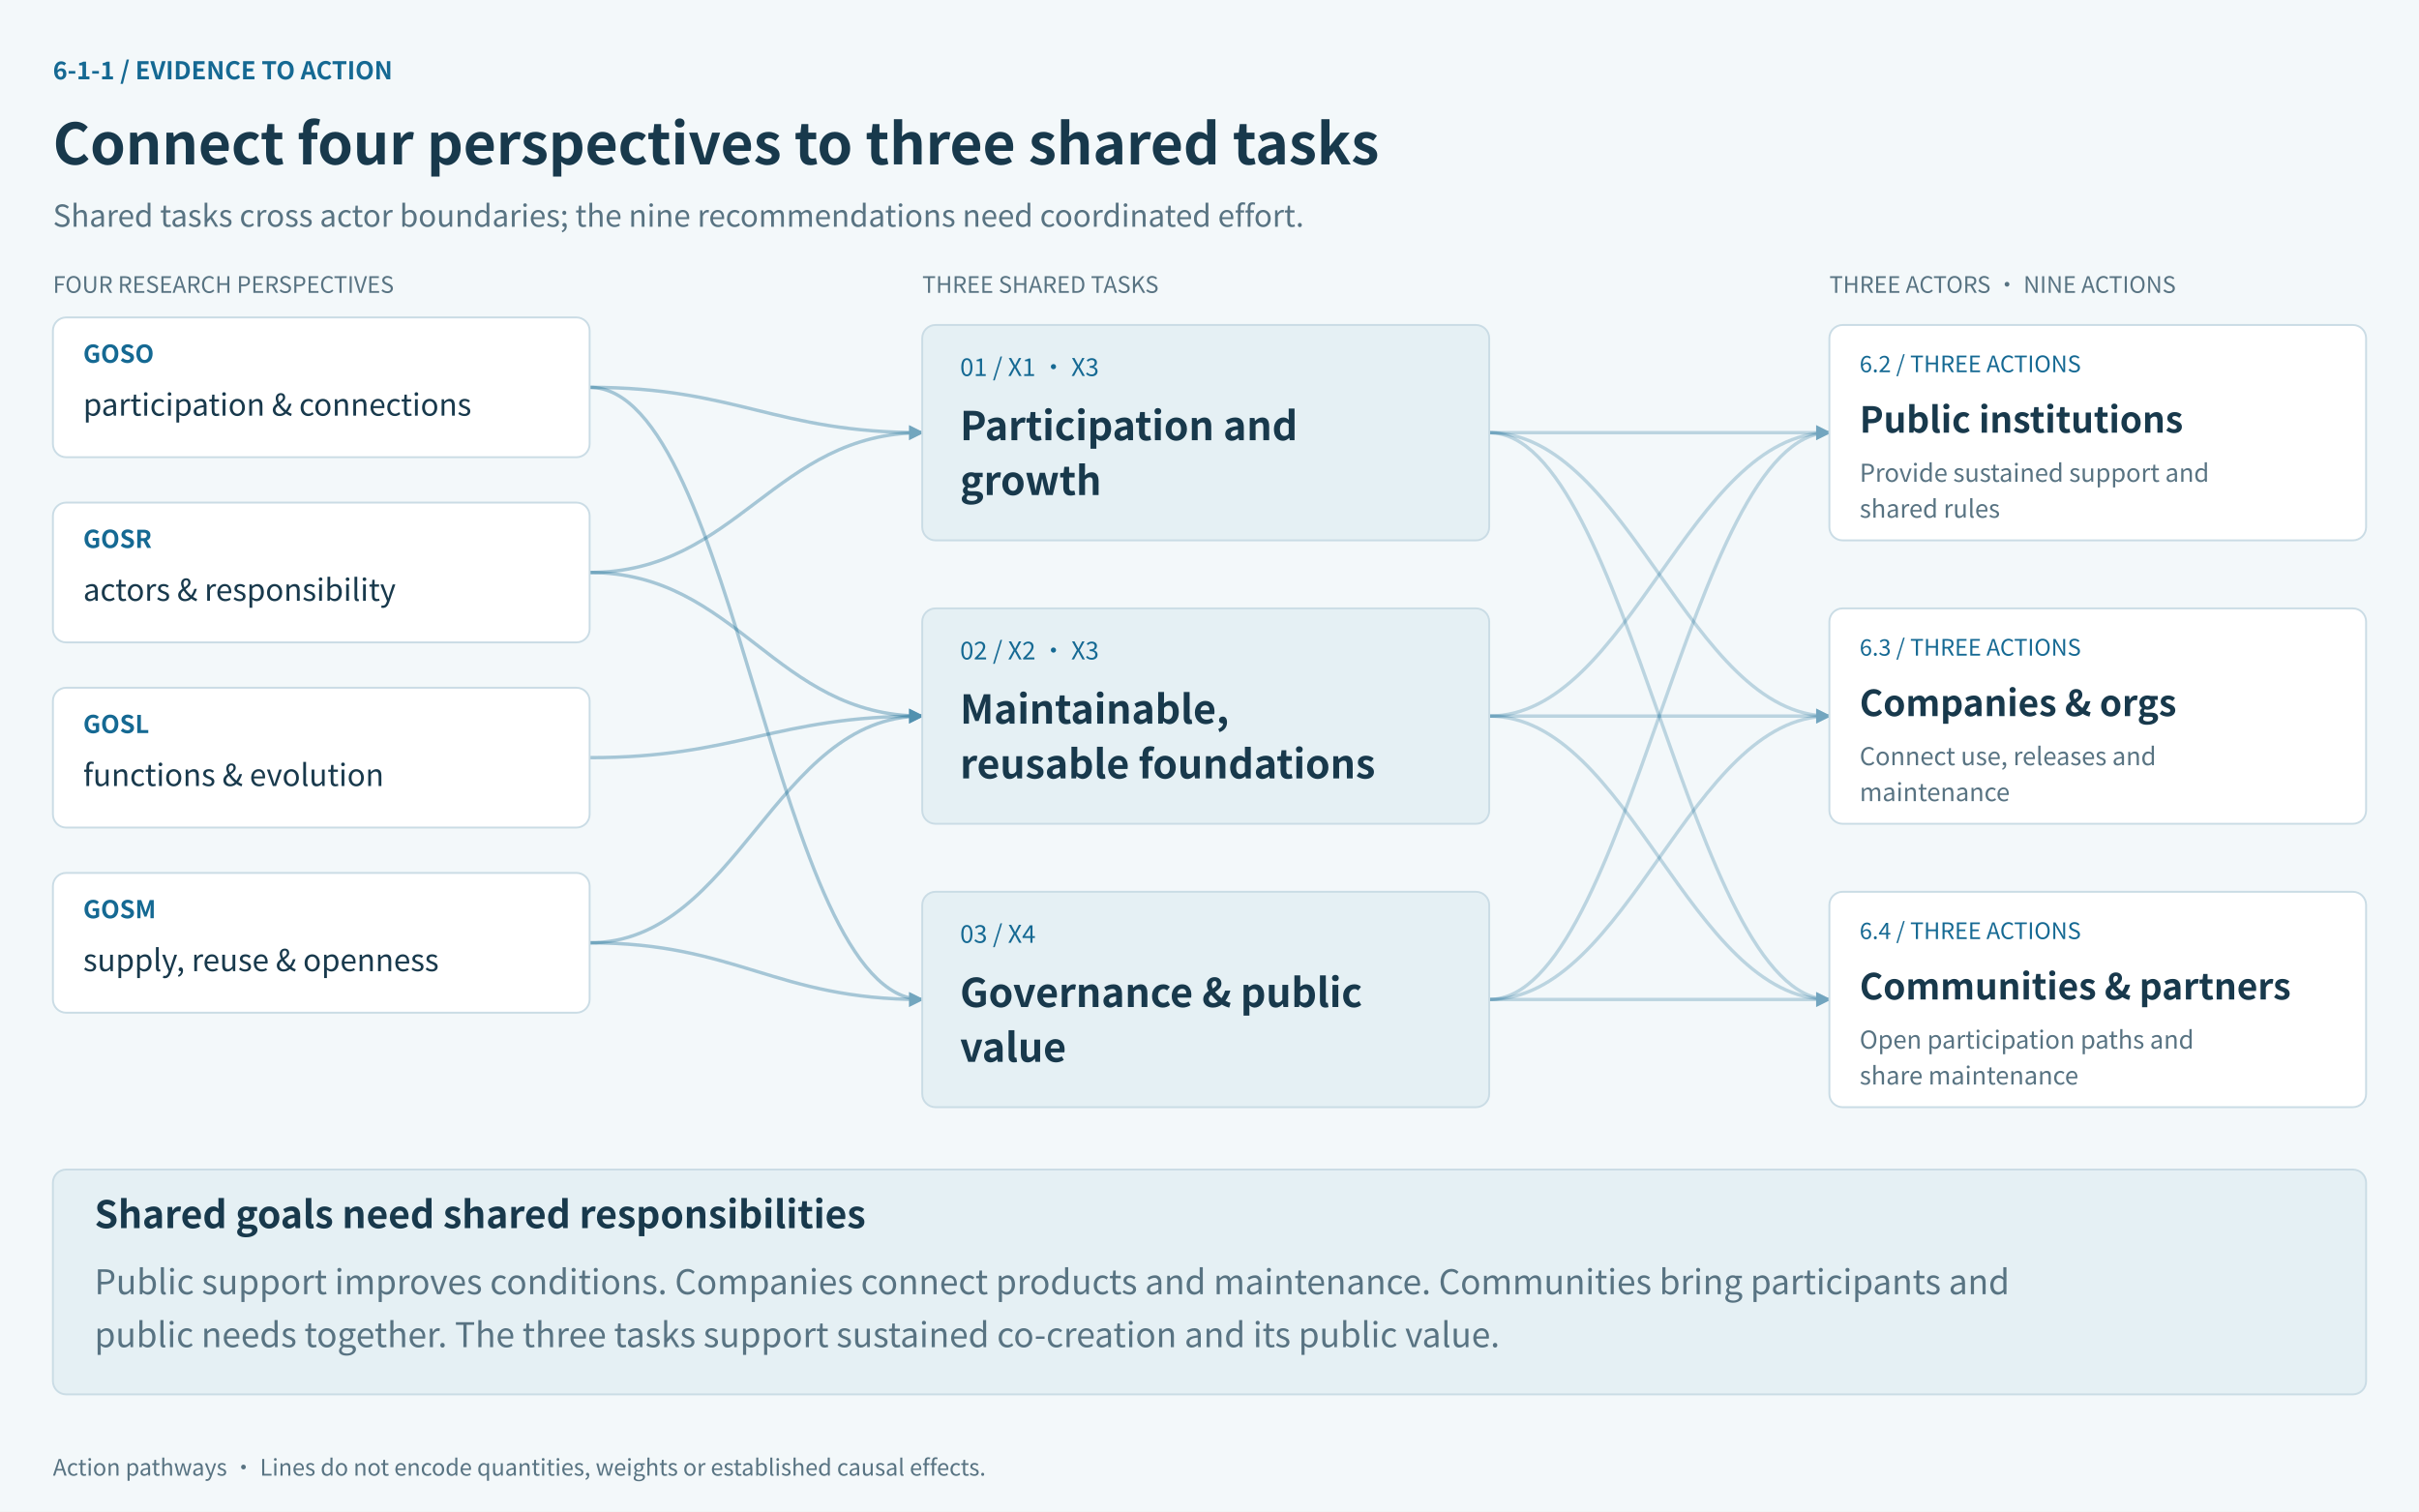
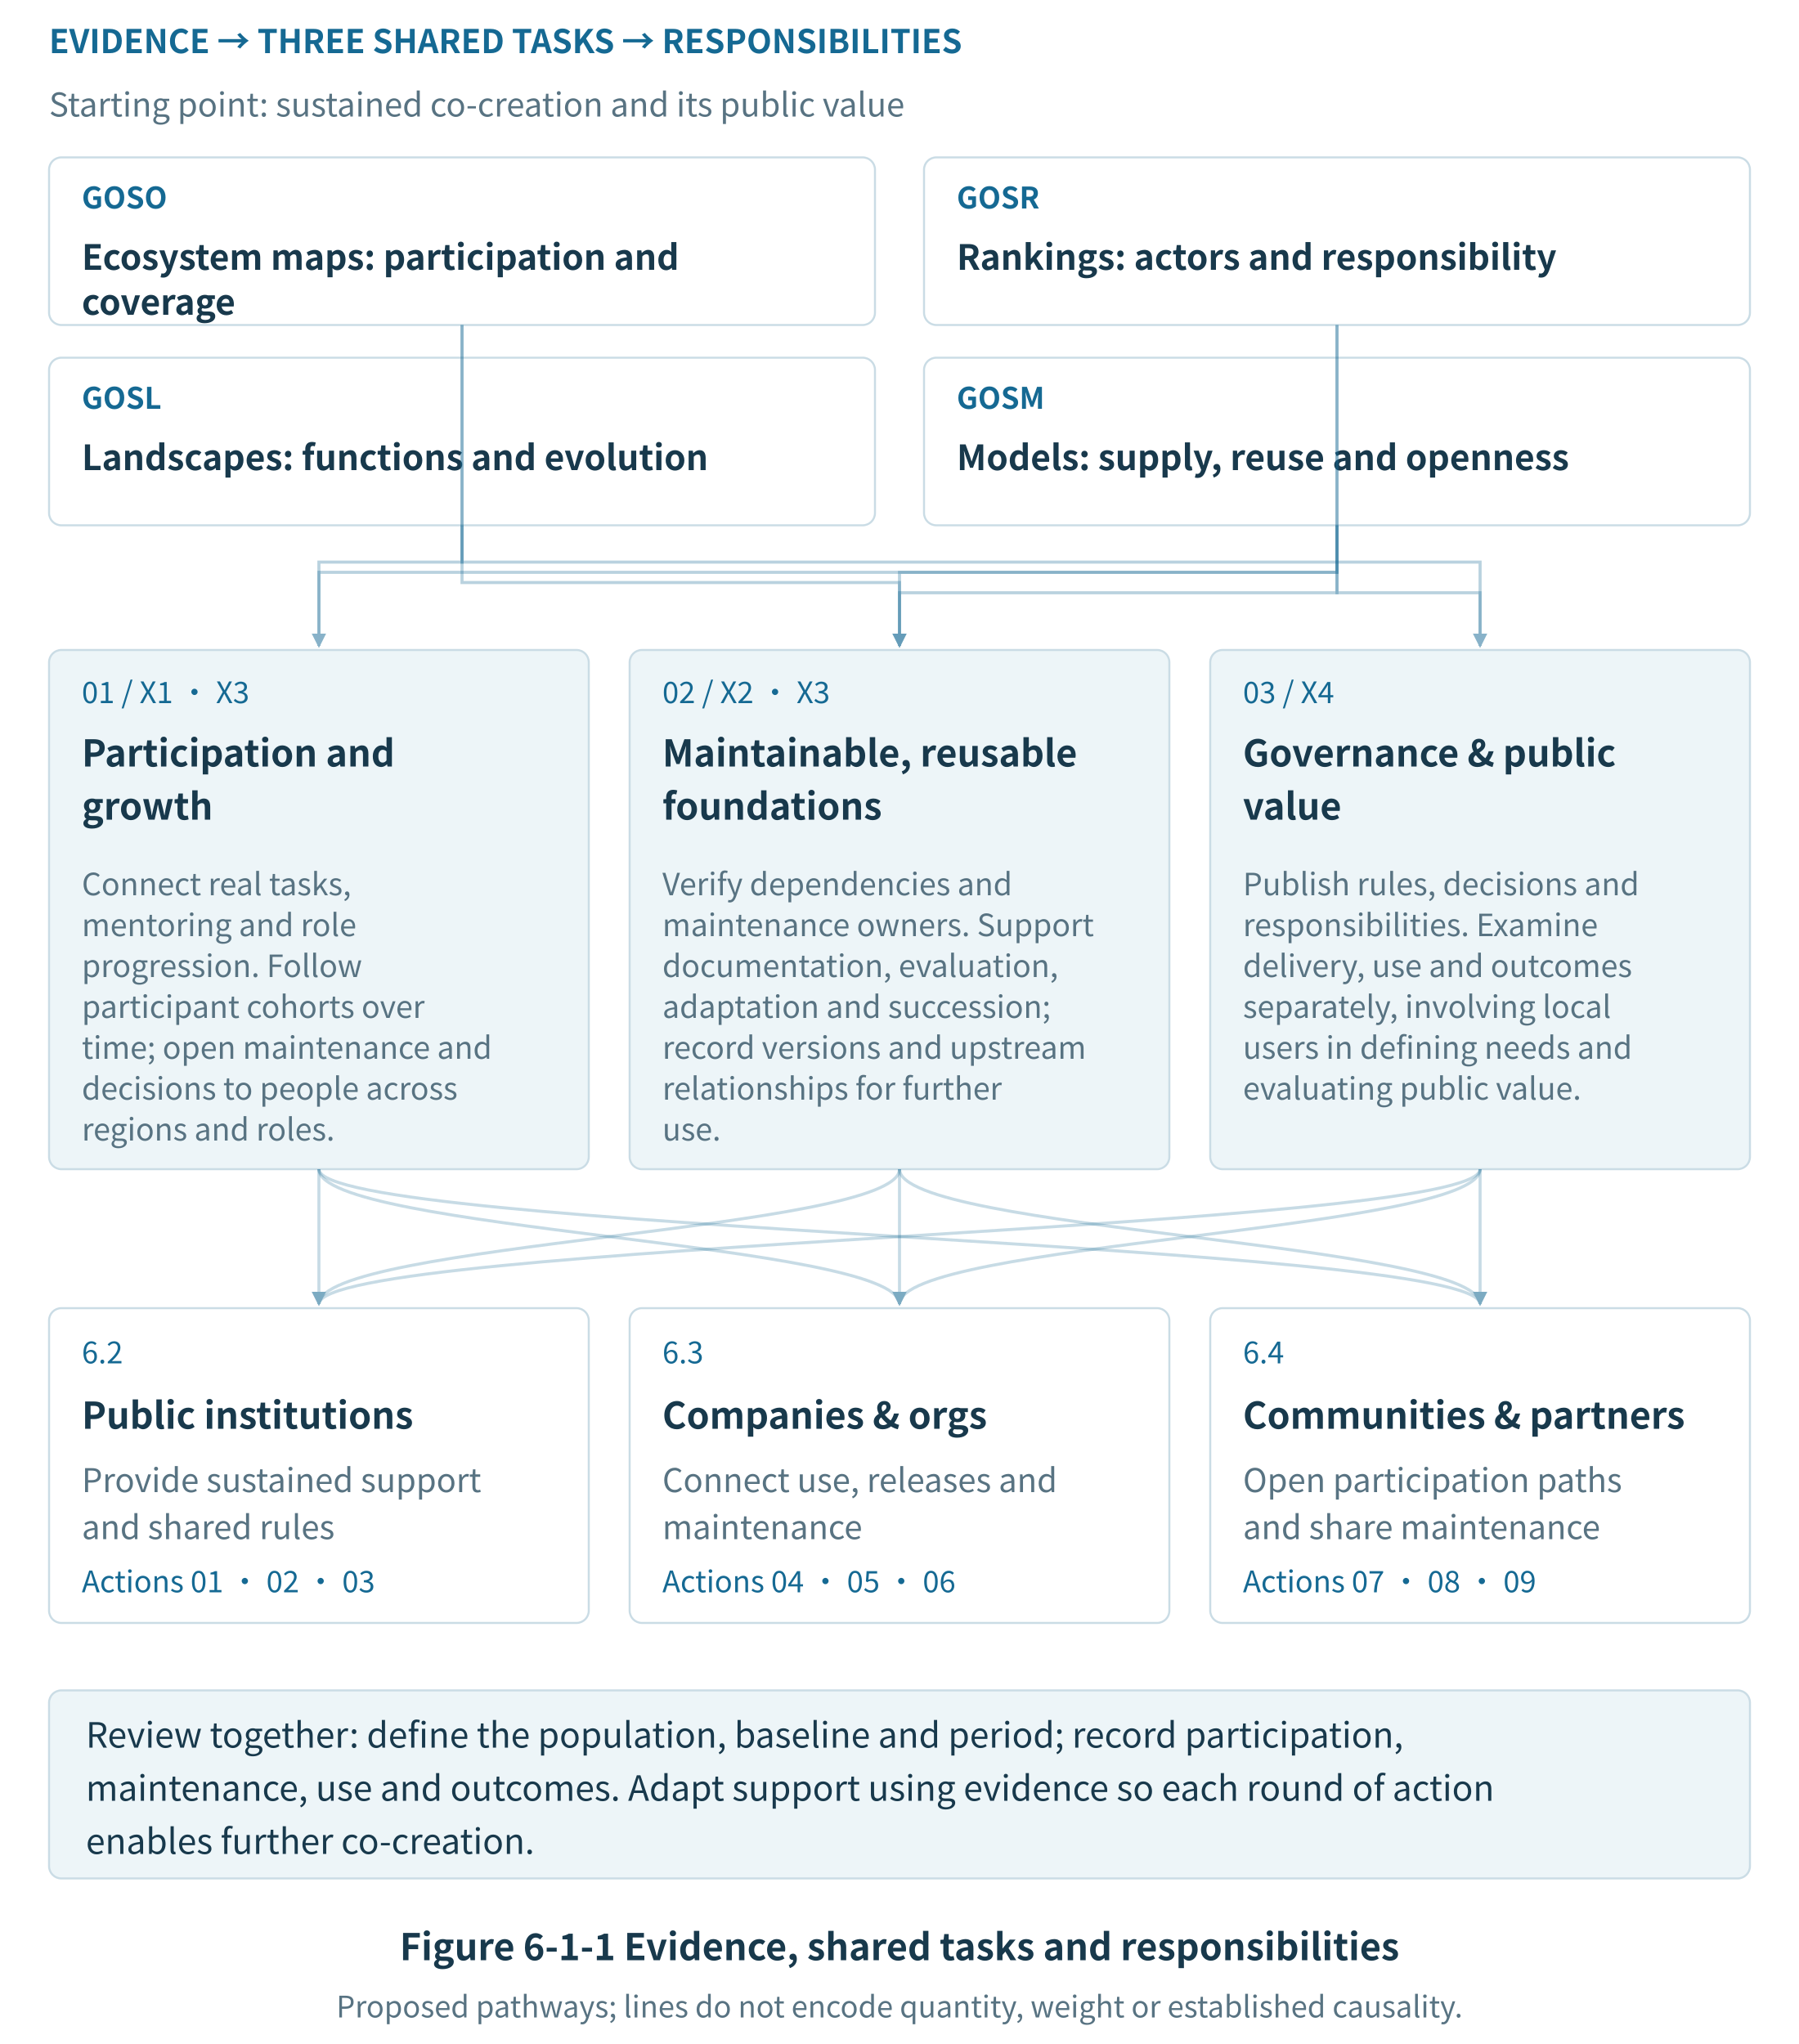
- <svg xmlns="http://www.w3.org/2000/svg" width="1280" height="800" viewBox="0 0 1280 800" role="img">
-   <rect width="1280" height="800" fill="#f3f8fa" />
+ <svg xmlns="http://www.w3.org/2000/svg" width="880" height="1000" viewBox="0 0 880 1000" role="img">
  <defs>
-     <marker id="arrow" markerWidth="8" markerHeight="8" refX="7" refY="4" orient="auto" markerUnits="userSpaceOnUse">
-       <path d="M0 0L8 4L0 8" fill="#156993" />
+     <marker id="arrow" markerWidth="7" markerHeight="7" refX="6" refY="3.5" orient="auto" markerUnits="userSpaceOnUse">
+       <path d="M0 0L7 3.5L0 7" fill="#156993" />
    </marker>
  </defs>
+   <rect width="880" height="1000" fill="#ffffff" />
  <g font-family="Noto Sans CJK SC,Arial,sans-serif" fill="#18394c">
-     <text x="28" y="42" font-size="13" font-weight="600" fill="#156993">6-1-1 / EVIDENCE TO ACTION</text>
-     <text x="28" y="87" font-size="30" font-weight="600" fill="#18394c">Connect four perspectives to three shared tasks</text>
-     <text x="28" y="120" font-size="16" font-weight="400" fill="#587382">Shared tasks cross actor boundaries; the nine recommendations need coordinated effort.</text>
-     <path d="M312 205C390 205 410 229 488 229" stroke="#156993" stroke-width="1.8" fill="none" opacity="0.35" marker-end="url(#arrow)" />
-     <path d="M312 205C390 205 410 529 488 529" stroke="#156993" stroke-width="1.8" fill="none" opacity="0.35" marker-end="url(#arrow)" />
-     <path d="M312 303C390 303 410 229 488 229" stroke="#156993" stroke-width="1.8" fill="none" opacity="0.35" marker-end="url(#arrow)" />
-     <path d="M312 303C390 303 410 379 488 379" stroke="#156993" stroke-width="1.8" fill="none" opacity="0.35" marker-end="url(#arrow)" />
-     <path d="M312 401C390 401 410 379 488 379" stroke="#156993" stroke-width="1.8" fill="none" opacity="0.35" marker-end="url(#arrow)" />
-     <path d="M312 499C390 499 410 379 488 379" stroke="#156993" stroke-width="1.8" fill="none" opacity="0.35" marker-end="url(#arrow)" />
-     <path d="M312 499C390 499 410 529 488 529" stroke="#156993" stroke-width="1.8" fill="none" opacity="0.35" marker-end="url(#arrow)" />
-     <path d="M788 229C862 229 894 229 968 229" stroke="#156993" stroke-width="1.8" fill="none" opacity="0.25" marker-end="url(#arrow)" />
-     <path d="M788 229C862 229 894 379 968 379" stroke="#156993" stroke-width="1.8" fill="none" opacity="0.25" marker-end="url(#arrow)" />
-     <path d="M788 229C862 229 894 529 968 529" stroke="#156993" stroke-width="1.8" fill="none" opacity="0.25" marker-end="url(#arrow)" />
-     <path d="M788 379C862 379 894 229 968 229" stroke="#156993" stroke-width="1.8" fill="none" opacity="0.25" marker-end="url(#arrow)" />
-     <path d="M788 379C862 379 894 379 968 379" stroke="#156993" stroke-width="1.8" fill="none" opacity="0.25" marker-end="url(#arrow)" />
-     <path d="M788 379C862 379 894 529 968 529" stroke="#156993" stroke-width="1.8" fill="none" opacity="0.25" marker-end="url(#arrow)" />
-     <path d="M788 529C862 529 894 229 968 229" stroke="#156993" stroke-width="1.8" fill="none" opacity="0.25" marker-end="url(#arrow)" />
-     <path d="M788 529C862 529 894 379 968 379" stroke="#156993" stroke-width="1.8" fill="none" opacity="0.25" marker-end="url(#arrow)" />
-     <path d="M788 529C862 529 894 529 968 529" stroke="#156993" stroke-width="1.8" fill="none" opacity="0.25" marker-end="url(#arrow)" />
-     <text x="28" y="155" font-size="12" font-weight="400" fill="#587382">FOUR RESEARCH PERSPECTIVES</text>
-     <text x="488" y="155" font-size="12" font-weight="400" fill="#587382">THREE SHARED TASKS</text>
-     <text x="968" y="155" font-size="12" font-weight="400" fill="#587382">THREE ACTORS · NINE ACTIONS</text>
-     <rect x="28" y="168" width="284" height="74" rx="7" fill="#fff" stroke="#cadce5" />
-     <text x="44" y="192" font-size="13" font-weight="600" fill="#156993">GOSO</text>
-     <text x="44" y="220" font-size="16" font-weight="400" fill="#18394c">participation &amp; connections</text>
-     <rect x="28" y="266" width="284" height="74" rx="7" fill="#fff" stroke="#cadce5" />
-     <text x="44" y="290" font-size="13" font-weight="600" fill="#156993">GOSR</text>
-     <text x="44" y="318" font-size="16" font-weight="400" fill="#18394c">actors &amp; responsibility</text>
-     <rect x="28" y="364" width="284" height="74" rx="7" fill="#fff" stroke="#cadce5" />
-     <text x="44" y="388" font-size="13" font-weight="600" fill="#156993">GOSL</text>
-     <text x="44" y="416" font-size="16" font-weight="400" fill="#18394c">functions &amp; evolution</text>
-     <rect x="28" y="462" width="284" height="74" rx="7" fill="#fff" stroke="#cadce5" />
-     <text x="44" y="486" font-size="13" font-weight="600" fill="#156993">GOSM</text>
-     <text x="44" y="514" font-size="16" font-weight="400" fill="#18394c">supply, reuse &amp; openness</text>
-     <rect x="488" y="172" width="300" height="114" rx="7" fill="#e5f0f4" stroke="#cadce5" />
-     <text x="508" y="199" font-size="13" font-weight="400" fill="#156993">01 / X1 · X3</text>
-     <text x="508" y="233" font-size="21" font-weight="600" fill="#18394c">Participation and</text>
-     <text x="508" y="262" font-size="21" font-weight="600" fill="#18394c">growth</text>
-     <rect x="488" y="322" width="300" height="114" rx="7" fill="#e5f0f4" stroke="#cadce5" />
-     <text x="508" y="349" font-size="13" font-weight="400" fill="#156993">02 / X2 · X3</text>
-     <text x="508" y="383" font-size="21" font-weight="600" fill="#18394c">Maintainable,</text>
-     <text x="508" y="412" font-size="21" font-weight="600" fill="#18394c">reusable foundations</text>
-     <rect x="488" y="472" width="300" height="114" rx="7" fill="#e5f0f4" stroke="#cadce5" />
-     <text x="508" y="499" font-size="13" font-weight="400" fill="#156993">03 / X4</text>
-     <text x="508" y="533" font-size="21" font-weight="600" fill="#18394c">Governance &amp; public</text>
-     <text x="508" y="562" font-size="21" font-weight="600" fill="#18394c">value</text>
-     <rect x="968" y="172" width="284" height="114" rx="7" fill="#fff" stroke="#cadce5" />
-     <text x="984" y="197" font-size="12" font-weight="400" fill="#156993">6.2 / THREE ACTIONS</text>
-     <text x="984" y="229" font-size="19" font-weight="600" fill="#18394c">Public institutions</text>
-     <text x="984" y="255" font-size="13" font-weight="400" fill="#587382">Provide sustained support and</text>
-     <text x="984" y="274" font-size="13" font-weight="400" fill="#587382">shared rules</text>
-     <rect x="968" y="322" width="284" height="114" rx="7" fill="#fff" stroke="#cadce5" />
-     <text x="984" y="347" font-size="12" font-weight="400" fill="#156993">6.3 / THREE ACTIONS</text>
-     <text x="984" y="379" font-size="19" font-weight="600" fill="#18394c">Companies &amp; orgs</text>
-     <text x="984" y="405" font-size="13" font-weight="400" fill="#587382">Connect use, releases and</text>
-     <text x="984" y="424" font-size="13" font-weight="400" fill="#587382">maintenance</text>
-     <rect x="968" y="472" width="284" height="114" rx="7" fill="#fff" stroke="#cadce5" />
-     <text x="984" y="497" font-size="12" font-weight="400" fill="#156993">6.4 / THREE ACTIONS</text>
-     <text x="984" y="529" font-size="19" font-weight="600" fill="#18394c">Communities &amp; partners</text>
-     <text x="984" y="555" font-size="13" font-weight="400" fill="#587382">Open participation paths and</text>
-     <text x="984" y="574" font-size="13" font-weight="400" fill="#587382">share maintenance</text>
-     <rect x="28" y="619" width="1224" height="119" rx="7" fill="#e5f0f4" stroke="#cadce5" />
-     <text x="50" y="650" font-size="20" font-weight="600" fill="#18394c">Shared goals need shared responsibilities</text>
-     <text x="50" y="685" font-size="18" font-weight="400" fill="#587382">Public support improves conditions. Companies connect products and maintenance. Communities bring participants and</text>
-     <text x="50" y="713" font-size="18" font-weight="400" fill="#587382">public needs together. The three tasks support sustained co-creation and its public value.</text>
-     <text x="28" y="781" font-size="12" font-weight="400" fill="#587382">Action pathways · Lines do not encode quantities, weights or established causal effects.</text>
+     <text x="24" y="26" text-anchor="start" font-size="16" font-weight="600" fill="#156993">EVIDENCE → THREE SHARED TASKS → RESPONSIBILITIES</text>
+     <text x="24" y="57" text-anchor="start" font-size="16" font-weight="400" fill="#587382">Starting point: sustained co-creation and its public value</text>
+     <rect x="24" y="77" width="404" height="82" rx="6" fill="#ffffff" stroke="#cadce5" />
+     <text x="40" y="102" text-anchor="start" font-size="14.5" font-weight="600" fill="#156993">GOSO</text>
+     <text x="40" y="132" text-anchor="start" font-size="17" font-weight="600" fill="#18394c">Ecosystem maps: participation and</text>
+     <text x="40" y="154" text-anchor="start" font-size="17" font-weight="600" fill="#18394c">coverage</text>
+     <rect x="452" y="77" width="404" height="82" rx="6" fill="#ffffff" stroke="#cadce5" />
+     <text x="468" y="102" text-anchor="start" font-size="14.5" font-weight="600" fill="#156993">GOSR</text>
+     <text x="468" y="132" text-anchor="start" font-size="17" font-weight="600" fill="#18394c">Rankings: actors and responsibility</text>
+     <rect x="24" y="175" width="404" height="82" rx="6" fill="#ffffff" stroke="#cadce5" />
+     <text x="40" y="200" text-anchor="start" font-size="14.5" font-weight="600" fill="#156993">GOSL</text>
+     <text x="40" y="230" text-anchor="start" font-size="17" font-weight="600" fill="#18394c">Landscapes: functions and evolution</text>
+     <rect x="452" y="175" width="404" height="82" rx="6" fill="#ffffff" stroke="#cadce5" />
+     <text x="468" y="200" text-anchor="start" font-size="14.5" font-weight="600" fill="#156993">GOSM</text>
+     <text x="468" y="230" text-anchor="start" font-size="17" font-weight="600" fill="#18394c">Models: supply, reuse and openness</text>
+     <path d="M226 159V275H156V316" stroke="#156993" stroke-width="1.5" fill="none" opacity="0.3" marker-end="url(#arrow)" />
+     <path d="M226 159V275H724V316" stroke="#156993" stroke-width="1.5" fill="none" opacity="0.3" marker-end="url(#arrow)" />
+     <path d="M654 159V280H156V316" stroke="#156993" stroke-width="1.5" fill="none" opacity="0.3" marker-end="url(#arrow)" />
+     <path d="M654 159V280H440V316" stroke="#156993" stroke-width="1.5" fill="none" opacity="0.3" marker-end="url(#arrow)" />
+     <path d="M226 257V285H440V316" stroke="#156993" stroke-width="1.5" fill="none" opacity="0.3" marker-end="url(#arrow)" />
+     <path d="M654 257V290H440V316" stroke="#156993" stroke-width="1.5" fill="none" opacity="0.3" marker-end="url(#arrow)" />
+     <path d="M654 257V290H724V316" stroke="#156993" stroke-width="1.5" fill="none" opacity="0.3" marker-end="url(#arrow)" />
+     <rect x="24" y="318" width="264" height="254" rx="6" fill="#edf5f8" stroke="#cadce5" />
+     <text x="40" y="344" text-anchor="start" font-size="14.5" font-weight="400" fill="#156993">01 / X1 · X3</text>
+     <text x="40" y="375" text-anchor="start" font-size="18" font-weight="600" fill="#18394c">Participation and</text>
+     <text x="40" y="401" text-anchor="start" font-size="18" font-weight="600" fill="#18394c">growth</text>
+     <text x="40" y="438" text-anchor="start" font-size="15" font-weight="400" fill="#587382">Connect real tasks,</text>
+     <text x="40" y="458" text-anchor="start" font-size="15" font-weight="400" fill="#587382">mentoring and role</text>
+     <text x="40" y="478" text-anchor="start" font-size="15" font-weight="400" fill="#587382">progression. Follow</text>
+     <text x="40" y="498" text-anchor="start" font-size="15" font-weight="400" fill="#587382">participant cohorts over</text>
+     <text x="40" y="518" text-anchor="start" font-size="15" font-weight="400" fill="#587382">time; open maintenance and</text>
+     <text x="40" y="538" text-anchor="start" font-size="15" font-weight="400" fill="#587382">decisions to people across</text>
+     <text x="40" y="558" text-anchor="start" font-size="15" font-weight="400" fill="#587382">regions and roles.</text>
+     <rect x="308" y="318" width="264" height="254" rx="6" fill="#edf5f8" stroke="#cadce5" />
+     <text x="324" y="344" text-anchor="start" font-size="14.5" font-weight="400" fill="#156993">02 / X2 · X3</text>
+     <text x="324" y="375" text-anchor="start" font-size="18" font-weight="600" fill="#18394c">Maintainable, reusable</text>
+     <text x="324" y="401" text-anchor="start" font-size="18" font-weight="600" fill="#18394c">foundations</text>
+     <text x="324" y="438" text-anchor="start" font-size="15" font-weight="400" fill="#587382">Verify dependencies and</text>
+     <text x="324" y="458" text-anchor="start" font-size="15" font-weight="400" fill="#587382">maintenance owners. Support</text>
+     <text x="324" y="478" text-anchor="start" font-size="15" font-weight="400" fill="#587382">documentation, evaluation,</text>
+     <text x="324" y="498" text-anchor="start" font-size="15" font-weight="400" fill="#587382">adaptation and succession;</text>
+     <text x="324" y="518" text-anchor="start" font-size="15" font-weight="400" fill="#587382">record versions and upstream</text>
+     <text x="324" y="538" text-anchor="start" font-size="15" font-weight="400" fill="#587382">relationships for further</text>
+     <text x="324" y="558" text-anchor="start" font-size="15" font-weight="400" fill="#587382">use.</text>
+     <rect x="592" y="318" width="264" height="254" rx="6" fill="#edf5f8" stroke="#cadce5" />
+     <text x="608" y="344" text-anchor="start" font-size="14.5" font-weight="400" fill="#156993">03 / X4</text>
+     <text x="608" y="375" text-anchor="start" font-size="18" font-weight="600" fill="#18394c">Governance &amp; public</text>
+     <text x="608" y="401" text-anchor="start" font-size="18" font-weight="600" fill="#18394c">value</text>
+     <text x="608" y="438" text-anchor="start" font-size="15" font-weight="400" fill="#587382">Publish rules, decisions and</text>
+     <text x="608" y="458" text-anchor="start" font-size="15" font-weight="400" fill="#587382">responsibilities. Examine</text>
+     <text x="608" y="478" text-anchor="start" font-size="15" font-weight="400" fill="#587382">delivery, use and outcomes</text>
+     <text x="608" y="498" text-anchor="start" font-size="15" font-weight="400" fill="#587382">separately, involving local</text>
+     <text x="608" y="518" text-anchor="start" font-size="15" font-weight="400" fill="#587382">users in defining needs and</text>
+     <text x="608" y="538" text-anchor="start" font-size="15" font-weight="400" fill="#587382">evaluating public value.</text>
+     <path d="M156 572C156 602 156 608 156 638" stroke="#156993" stroke-width="1.5" fill="none" opacity="0.24" marker-end="url(#arrow)" />
+     <path d="M156 572C156 602 440 608 440 638" stroke="#156993" stroke-width="1.5" fill="none" opacity="0.24" marker-end="url(#arrow)" />
+     <path d="M156 572C156 602 724 608 724 638" stroke="#156993" stroke-width="1.5" fill="none" opacity="0.24" marker-end="url(#arrow)" />
+     <path d="M440 572C440 602 156 608 156 638" stroke="#156993" stroke-width="1.5" fill="none" opacity="0.24" marker-end="url(#arrow)" />
+     <path d="M440 572C440 602 440 608 440 638" stroke="#156993" stroke-width="1.5" fill="none" opacity="0.24" marker-end="url(#arrow)" />
+     <path d="M440 572C440 602 724 608 724 638" stroke="#156993" stroke-width="1.5" fill="none" opacity="0.24" marker-end="url(#arrow)" />
+     <path d="M724 572C724 602 156 608 156 638" stroke="#156993" stroke-width="1.5" fill="none" opacity="0.24" marker-end="url(#arrow)" />
+     <path d="M724 572C724 602 440 608 440 638" stroke="#156993" stroke-width="1.5" fill="none" opacity="0.24" marker-end="url(#arrow)" />
+     <path d="M724 572C724 602 724 608 724 638" stroke="#156993" stroke-width="1.5" fill="none" opacity="0.24" marker-end="url(#arrow)" />
+     <rect x="24" y="640" width="264" height="154" rx="6" fill="#ffffff" stroke="#cadce5" />
+     <text x="40" y="667" text-anchor="start" font-size="14.5" font-weight="400" fill="#156993">6.2</text>
+     <text x="40" y="699" text-anchor="start" font-size="18" font-weight="600" fill="#18394c">Public institutions</text>
+     <text x="40" y="730" text-anchor="start" font-size="16" font-weight="400" fill="#587382">Provide sustained support</text>
+     <text x="40" y="753" text-anchor="start" font-size="16" font-weight="400" fill="#587382">and shared rules</text>
+     <text x="40" y="779" text-anchor="start" font-size="14.5" font-weight="400" fill="#156993">Actions 01 · 02 · 03</text>
+     <rect x="308" y="640" width="264" height="154" rx="6" fill="#ffffff" stroke="#cadce5" />
+     <text x="324" y="667" text-anchor="start" font-size="14.5" font-weight="400" fill="#156993">6.3</text>
+     <text x="324" y="699" text-anchor="start" font-size="18" font-weight="600" fill="#18394c">Companies &amp; orgs</text>
+     <text x="324" y="730" text-anchor="start" font-size="16" font-weight="400" fill="#587382">Connect use, releases and</text>
+     <text x="324" y="753" text-anchor="start" font-size="16" font-weight="400" fill="#587382">maintenance</text>
+     <text x="324" y="779" text-anchor="start" font-size="14.5" font-weight="400" fill="#156993">Actions 04 · 05 · 06</text>
+     <rect x="592" y="640" width="264" height="154" rx="6" fill="#ffffff" stroke="#cadce5" />
+     <text x="608" y="667" text-anchor="start" font-size="14.5" font-weight="400" fill="#156993">6.4</text>
+     <text x="608" y="699" text-anchor="start" font-size="18" font-weight="600" fill="#18394c">Communities &amp; partners</text>
+     <text x="608" y="730" text-anchor="start" font-size="16" font-weight="400" fill="#587382">Open participation paths</text>
+     <text x="608" y="753" text-anchor="start" font-size="16" font-weight="400" fill="#587382">and share maintenance</text>
+     <text x="608" y="779" text-anchor="start" font-size="14.5" font-weight="400" fill="#156993">Actions 07 · 08 · 09</text>
+     <rect x="24" y="827" width="832" height="92" rx="6" fill="#edf5f8" stroke="#cadce5" />
+     <text x="42" y="855" text-anchor="start" font-size="17" font-weight="400" fill="#18394c">Review together: define the population, baseline and period; record participation,</text>
+     <text x="42" y="881" text-anchor="start" font-size="17" font-weight="400" fill="#18394c">maintenance, use and outcomes. Adapt support using evidence so each round of action</text>
+     <text x="42" y="907" text-anchor="start" font-size="17" font-weight="400" fill="#18394c">enables further co-creation.</text>
+     <text x="440" y="959" text-anchor="middle" font-size="18" font-weight="600" fill="#18394c">Figure 6-1-1 Evidence, shared tasks and responsibilities</text>
+     <text x="440" y="987" text-anchor="middle" font-size="14.5" font-weight="400" fill="#587382">Proposed pathways; lines do not encode quantity, weight or established causality.</text>
  </g>
</svg>
